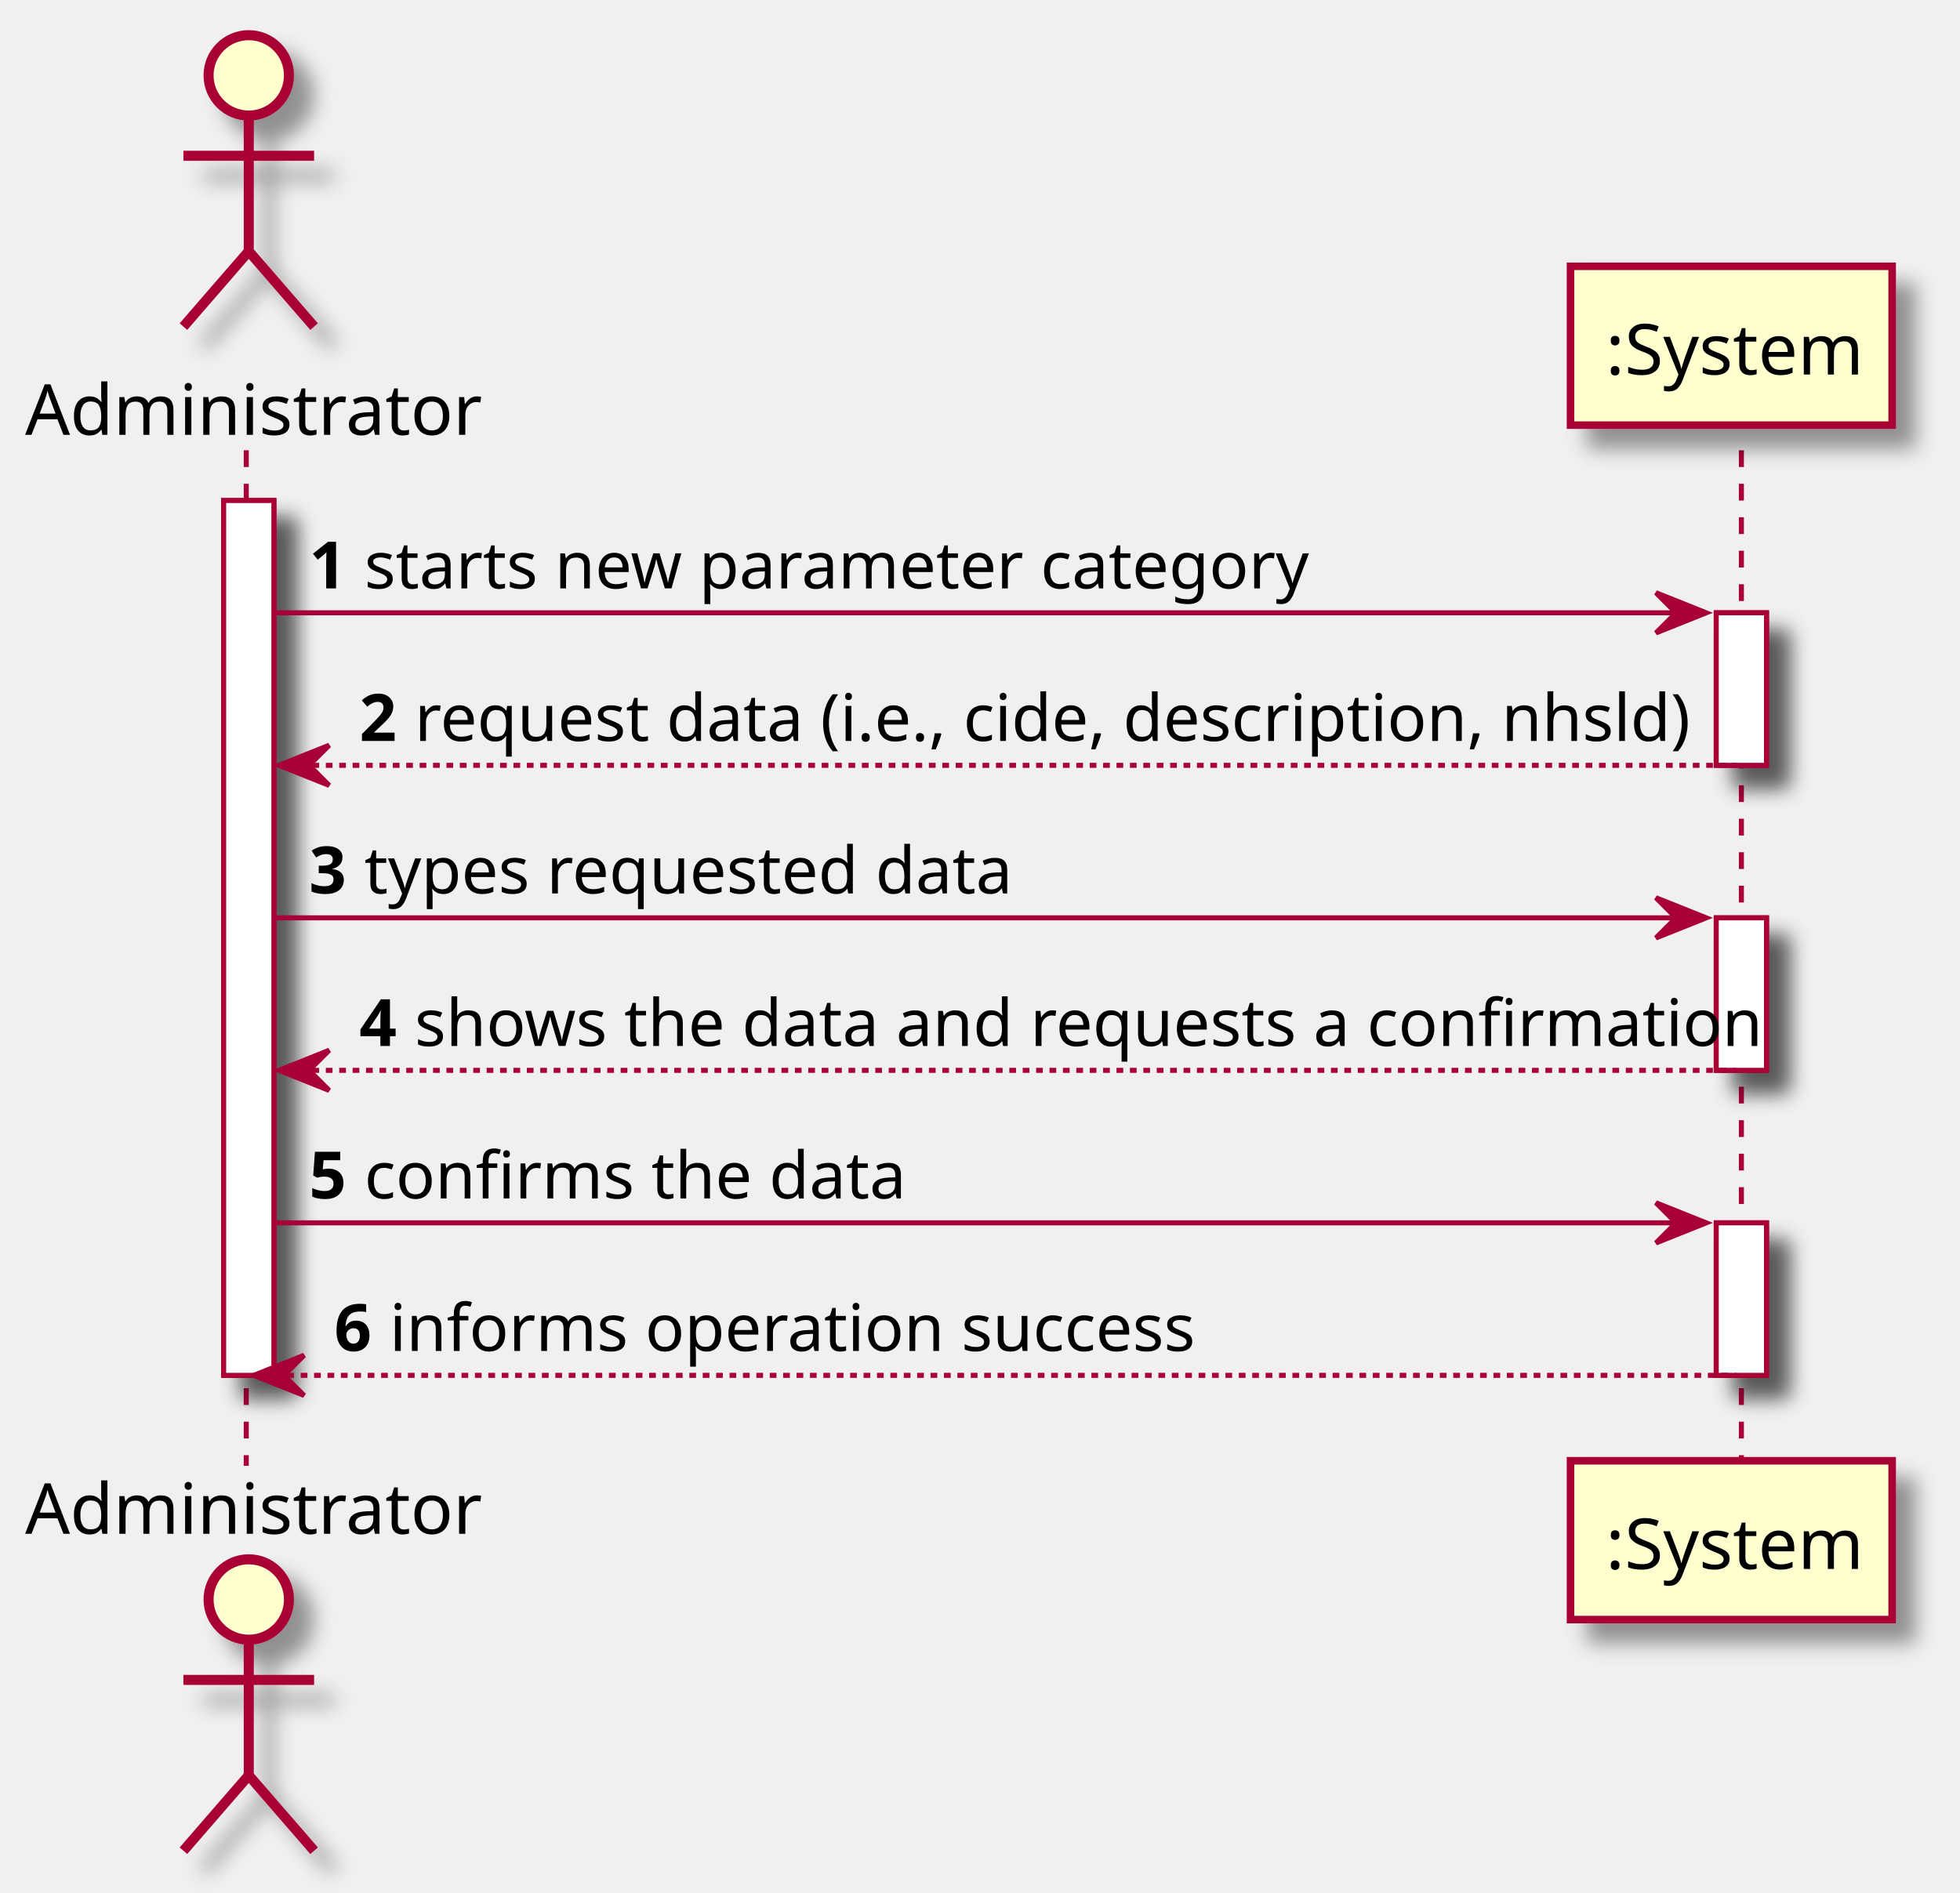
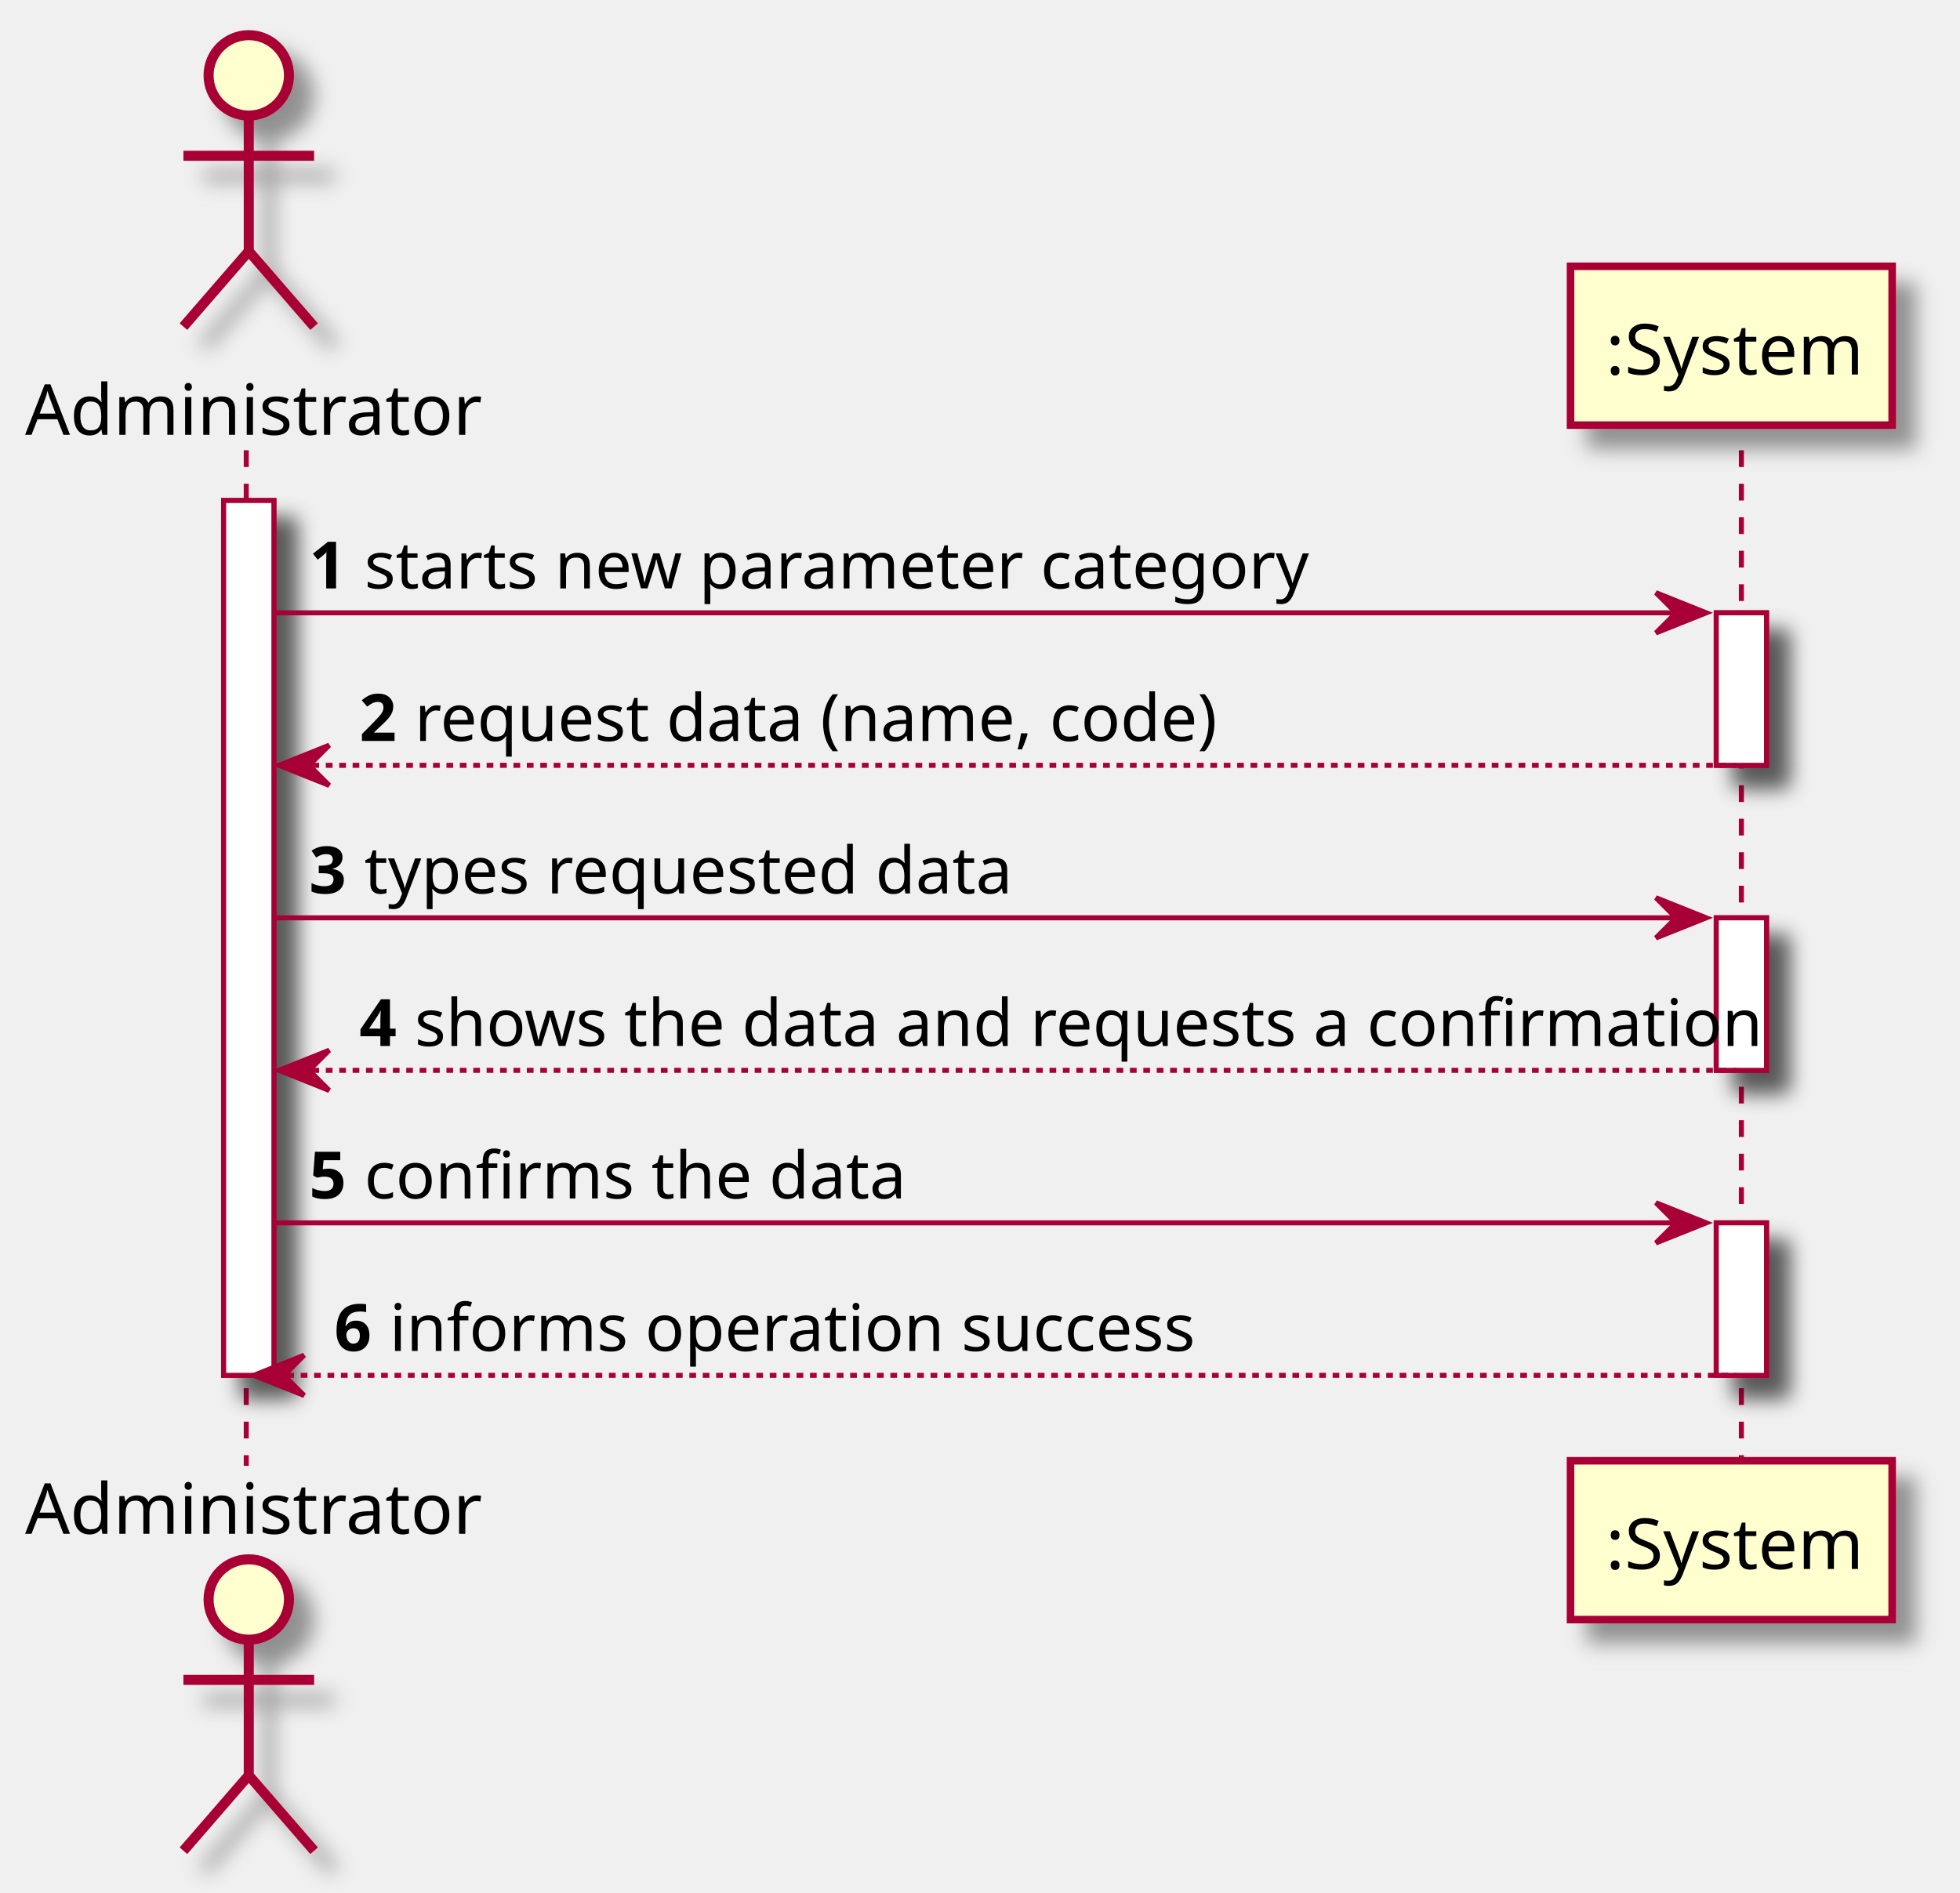
<svg xmlns="http://www.w3.org/2000/svg" contentScriptType="application/ecmascript" contentStyleType="text/css" height="565.5px" preserveAspectRatio="none" style="width:585px;height:565px;" version="1.1" viewBox="0 0 585 565" width="585px" zoomAndPan="magnify">
  <defs>
-     <filter height="300%" id="f1oo0ch9rujxlp" width="300%" x="-1" y="-1">
+     <filter height="300%" id="f1o3vrfiwkuxlb" width="300%" x="-1" y="-1">
      <feGaussianBlur result="blurOut" stdDeviation="3.0" />
      <feColorMatrix in="blurOut" result="blurOut2" type="matrix" values="0 0 0 0 0 0 0 0 0 0 0 0 0 0 0 0 0 0 .4 0" />
      <feOffset dx="6.0" dy="6.0" in="blurOut2" result="blurOut3" />
      <feBlend in="SourceGraphic" in2="blurOut3" mode="normal" />
    </filter>
  </defs>
  <g>
-     <rect fill="#FFFFFF" filter="url(#f1oo0ch9rujxlp)" height="261.164" style="stroke:#A80036;stroke-width:1.5;" width="15" x="66.75" y="149.414" />
-     <rect fill="#FFFFFF" filter="url(#f1oo0ch9rujxlp)" height="45.527" style="stroke:#A80036;stroke-width:1.5;" width="15" x="512.25" y="182.941" />
-     <rect fill="#FFFFFF" filter="url(#f1oo0ch9rujxlp)" height="45.527" style="stroke:#A80036;stroke-width:1.5;" width="15" x="512.25" y="273.996" />
-     <rect fill="#FFFFFF" filter="url(#f1oo0ch9rujxlp)" height="45.527" style="stroke:#A80036;stroke-width:1.5;" width="15" x="512.25" y="365.051" />
+     <rect fill="#FFFFFF" filter="url(#f1o3vrfiwkuxlb)" height="261.164" style="stroke:#A80036;stroke-width:1.5;" width="15" x="66.75" y="149.414" />
+     <rect fill="#FFFFFF" filter="url(#f1o3vrfiwkuxlb)" height="45.527" style="stroke:#A80036;stroke-width:1.5;" width="15" x="512.25" y="182.941" />
+     <rect fill="#FFFFFF" filter="url(#f1o3vrfiwkuxlb)" height="45.527" style="stroke:#A80036;stroke-width:1.5;" width="15" x="512.25" y="273.996" />
+     <rect fill="#FFFFFF" filter="url(#f1o3vrfiwkuxlb)" height="45.527" style="stroke:#A80036;stroke-width:1.5;" width="15" x="512.25" y="365.051" />
    <line style="stroke:#A80036;stroke-width:1.5;stroke-dasharray:5.0,5.0;" x1="73.5" x2="73.5" y1="134.414" y2="437.578" />
    <line style="stroke:#A80036;stroke-width:1.5;stroke-dasharray:5.0,5.0;" x1="519.75" x2="519.75" y1="134.414" y2="437.578" />
    <text fill="#000000" font-family="sans-serif" font-size="21" lengthAdjust="spacing" textLength="124.5" x="7.5" y="129.8">Administrator</text>
-     <ellipse cx="74.25" cy="22.5" fill="#FEFECE" filter="url(#f1oo0ch9rujxlp)" rx="12" ry="12" style="stroke:#A80036;stroke-width:3.0;" />
-     <path d="M74.25,34.5 L74.25,75 M54.75,46.5 L93.75,46.5 M74.25,75 L54.75,97.5 M74.25,75 L93.75,97.5 " fill="none" filter="url(#f1oo0ch9rujxlp)" style="stroke:#A80036;stroke-width:3.0;" />
+     <ellipse cx="74.25" cy="22.5" fill="#FEFECE" filter="url(#f1o3vrfiwkuxlb)" rx="12" ry="12" style="stroke:#A80036;stroke-width:3.0;" />
+     <path d="M74.25,34.5 L74.25,75 M54.75,46.5 L93.75,46.5 M74.25,75 L54.75,97.5 M74.25,75 L93.75,97.5 " fill="none" filter="url(#f1o3vrfiwkuxlb)" style="stroke:#A80036;stroke-width:3.0;" />
    <text fill="#000000" font-family="sans-serif" font-size="21" lengthAdjust="spacing" textLength="124.5" x="7.5" y="457.878">Administrator</text>
-     <ellipse cx="74.25" cy="477.492" fill="#FEFECE" filter="url(#f1oo0ch9rujxlp)" rx="12" ry="12" style="stroke:#A80036;stroke-width:3.0;" />
-     <path d="M74.25,489.492 L74.25,529.992 M54.75,501.492 L93.75,501.492 M74.25,529.992 L54.75,552.492 M74.25,529.992 L93.75,552.492 " fill="none" filter="url(#f1oo0ch9rujxlp)" style="stroke:#A80036;stroke-width:3.0;" />
-     <rect fill="#FEFECE" filter="url(#f1oo0ch9rujxlp)" height="47.414" style="stroke:#A80036;stroke-width:2.25;" width="96" x="468.75" y="79.5" />
+     <ellipse cx="74.25" cy="477.492" fill="#FEFECE" filter="url(#f1o3vrfiwkuxlb)" rx="12" ry="12" style="stroke:#A80036;stroke-width:3.0;" />
+     <path d="M74.25,489.492 L74.25,529.992 M54.75,501.492 L93.75,501.492 M74.25,529.992 L54.75,552.492 M74.25,529.992 L93.75,552.492 " fill="none" filter="url(#f1o3vrfiwkuxlb)" style="stroke:#A80036;stroke-width:3.0;" />
+     <rect fill="#FEFECE" filter="url(#f1o3vrfiwkuxlb)" height="47.414" style="stroke:#A80036;stroke-width:2.25;" width="96" x="468.75" y="79.5" />
    <text fill="#000000" font-family="sans-serif" font-size="21" lengthAdjust="spacing" textLength="75" x="479.25" y="111.8">:System</text>
-     <rect fill="#FEFECE" filter="url(#f1oo0ch9rujxlp)" height="47.414" style="stroke:#A80036;stroke-width:2.25;" width="96" x="468.75" y="436.078" />
+     <rect fill="#FEFECE" filter="url(#f1o3vrfiwkuxlb)" height="47.414" style="stroke:#A80036;stroke-width:2.25;" width="96" x="468.75" y="436.078" />
    <text fill="#000000" font-family="sans-serif" font-size="21" lengthAdjust="spacing" textLength="75" x="479.25" y="468.378">:System</text>
-     <rect fill="#FFFFFF" filter="url(#f1oo0ch9rujxlp)" height="261.164" style="stroke:#A80036;stroke-width:1.5;" width="15" x="66.75" y="149.414" />
-     <rect fill="#FFFFFF" filter="url(#f1oo0ch9rujxlp)" height="45.527" style="stroke:#A80036;stroke-width:1.5;" width="15" x="512.25" y="182.941" />
-     <rect fill="#FFFFFF" filter="url(#f1oo0ch9rujxlp)" height="45.527" style="stroke:#A80036;stroke-width:1.5;" width="15" x="512.25" y="273.996" />
-     <rect fill="#FFFFFF" filter="url(#f1oo0ch9rujxlp)" height="45.527" style="stroke:#A80036;stroke-width:1.5;" width="15" x="512.25" y="365.051" />
+     <rect fill="#FFFFFF" filter="url(#f1o3vrfiwkuxlb)" height="261.164" style="stroke:#A80036;stroke-width:1.5;" width="15" x="66.75" y="149.414" />
+     <rect fill="#FFFFFF" filter="url(#f1o3vrfiwkuxlb)" height="45.527" style="stroke:#A80036;stroke-width:1.5;" width="15" x="512.25" y="182.941" />
+     <rect fill="#FFFFFF" filter="url(#f1o3vrfiwkuxlb)" height="45.527" style="stroke:#A80036;stroke-width:1.5;" width="15" x="512.25" y="273.996" />
+     <rect fill="#FFFFFF" filter="url(#f1o3vrfiwkuxlb)" height="45.527" style="stroke:#A80036;stroke-width:1.5;" width="15" x="512.25" y="365.051" />
    <polygon fill="#A80036" points="494.25,176.941,509.25,182.941,494.25,188.941,500.25,182.941" style="stroke:#A80036;stroke-width:1.5;" />
    <line style="stroke:#A80036;stroke-width:1.5;" x1="81.75" x2="503.25" y1="182.941" y2="182.941" />
    <text fill="#000000" font-family="sans-serif" font-size="19.5" font-weight="bold" lengthAdjust="spacing" textLength="10.5" x="92.25" y="175.657">1</text>
    <text fill="#000000" font-family="sans-serif" font-size="19.5" lengthAdjust="spacing" textLength="264" x="108.75" y="175.657">starts new parameter category</text>
    <polygon fill="#A80036" points="98.25,222.469,83.25,228.469,98.25,234.469,92.25,228.469" style="stroke:#A80036;stroke-width:1.5;" />
    <line style="stroke:#A80036;stroke-width:1.5;stroke-dasharray:2.0,2.0;" x1="89.25" x2="518.25" y1="228.469" y2="228.469" />
    <text fill="#000000" font-family="sans-serif" font-size="19.5" font-weight="bold" lengthAdjust="spacing" textLength="10.5" x="107.25" y="221.184">2</text>
-     <text fill="#000000" font-family="sans-serif" font-size="19.5" lengthAdjust="spacing" textLength="366" x="123.75" y="221.184">request data (i.e., cide, description, nhsld)</text>
+     <text fill="#000000" font-family="sans-serif" font-size="19.5" lengthAdjust="spacing" textLength="228" x="123.75" y="221.184">request data (name, code)</text>
    <polygon fill="#A80036" points="494.25,267.996,509.25,273.996,494.25,279.996,500.25,273.996" style="stroke:#A80036;stroke-width:1.5;" />
    <line style="stroke:#A80036;stroke-width:1.5;" x1="81.75" x2="503.25" y1="273.996" y2="273.996" />
    <text fill="#000000" font-family="sans-serif" font-size="19.5" font-weight="bold" lengthAdjust="spacing" textLength="10.5" x="92.25" y="266.711">3</text>
    <text fill="#000000" font-family="sans-serif" font-size="19.5" lengthAdjust="spacing" textLength="183" x="108.75" y="266.711">types requested data</text>
    <polygon fill="#A80036" points="98.25,313.523,83.25,319.523,98.25,325.523,92.25,319.523" style="stroke:#A80036;stroke-width:1.5;" />
    <line style="stroke:#A80036;stroke-width:1.5;stroke-dasharray:2.0,2.0;" x1="89.25" x2="518.25" y1="319.523" y2="319.523" />
    <text fill="#000000" font-family="sans-serif" font-size="19.5" font-weight="bold" lengthAdjust="spacing" textLength="10.5" x="107.25" y="312.239">4</text>
    <text fill="#000000" font-family="sans-serif" font-size="19.5" lengthAdjust="spacing" textLength="378" x="123.75" y="312.239">shows the data and requests a confirmation</text>
    <polygon fill="#A80036" points="494.25,359.051,509.25,365.051,494.25,371.051,500.25,365.051" style="stroke:#A80036;stroke-width:1.5;" />
    <line style="stroke:#A80036;stroke-width:1.5;" x1="81.75" x2="503.25" y1="365.051" y2="365.051" />
    <text fill="#000000" font-family="sans-serif" font-size="19.5" font-weight="bold" lengthAdjust="spacing" textLength="10.5" x="92.25" y="357.766">5</text>
    <text fill="#000000" font-family="sans-serif" font-size="19.5" lengthAdjust="spacing" textLength="150" x="108.75" y="357.766">confirms the data</text>
    <polygon fill="#A80036" points="90.75,404.578,75.75,410.578,90.75,416.578,84.75,410.578" style="stroke:#A80036;stroke-width:1.5;" />
    <line style="stroke:#A80036;stroke-width:1.5;stroke-dasharray:2.0,2.0;" x1="81.75" x2="518.25" y1="410.578" y2="410.578" />
    <text fill="#000000" font-family="sans-serif" font-size="19.5" font-weight="bold" lengthAdjust="spacing" textLength="10.5" x="99.75" y="403.293">6</text>
    <text fill="#000000" font-family="sans-serif" font-size="19.5" lengthAdjust="spacing" textLength="228" x="116.25" y="403.293">informs operation success</text>
  </g>
</svg>
